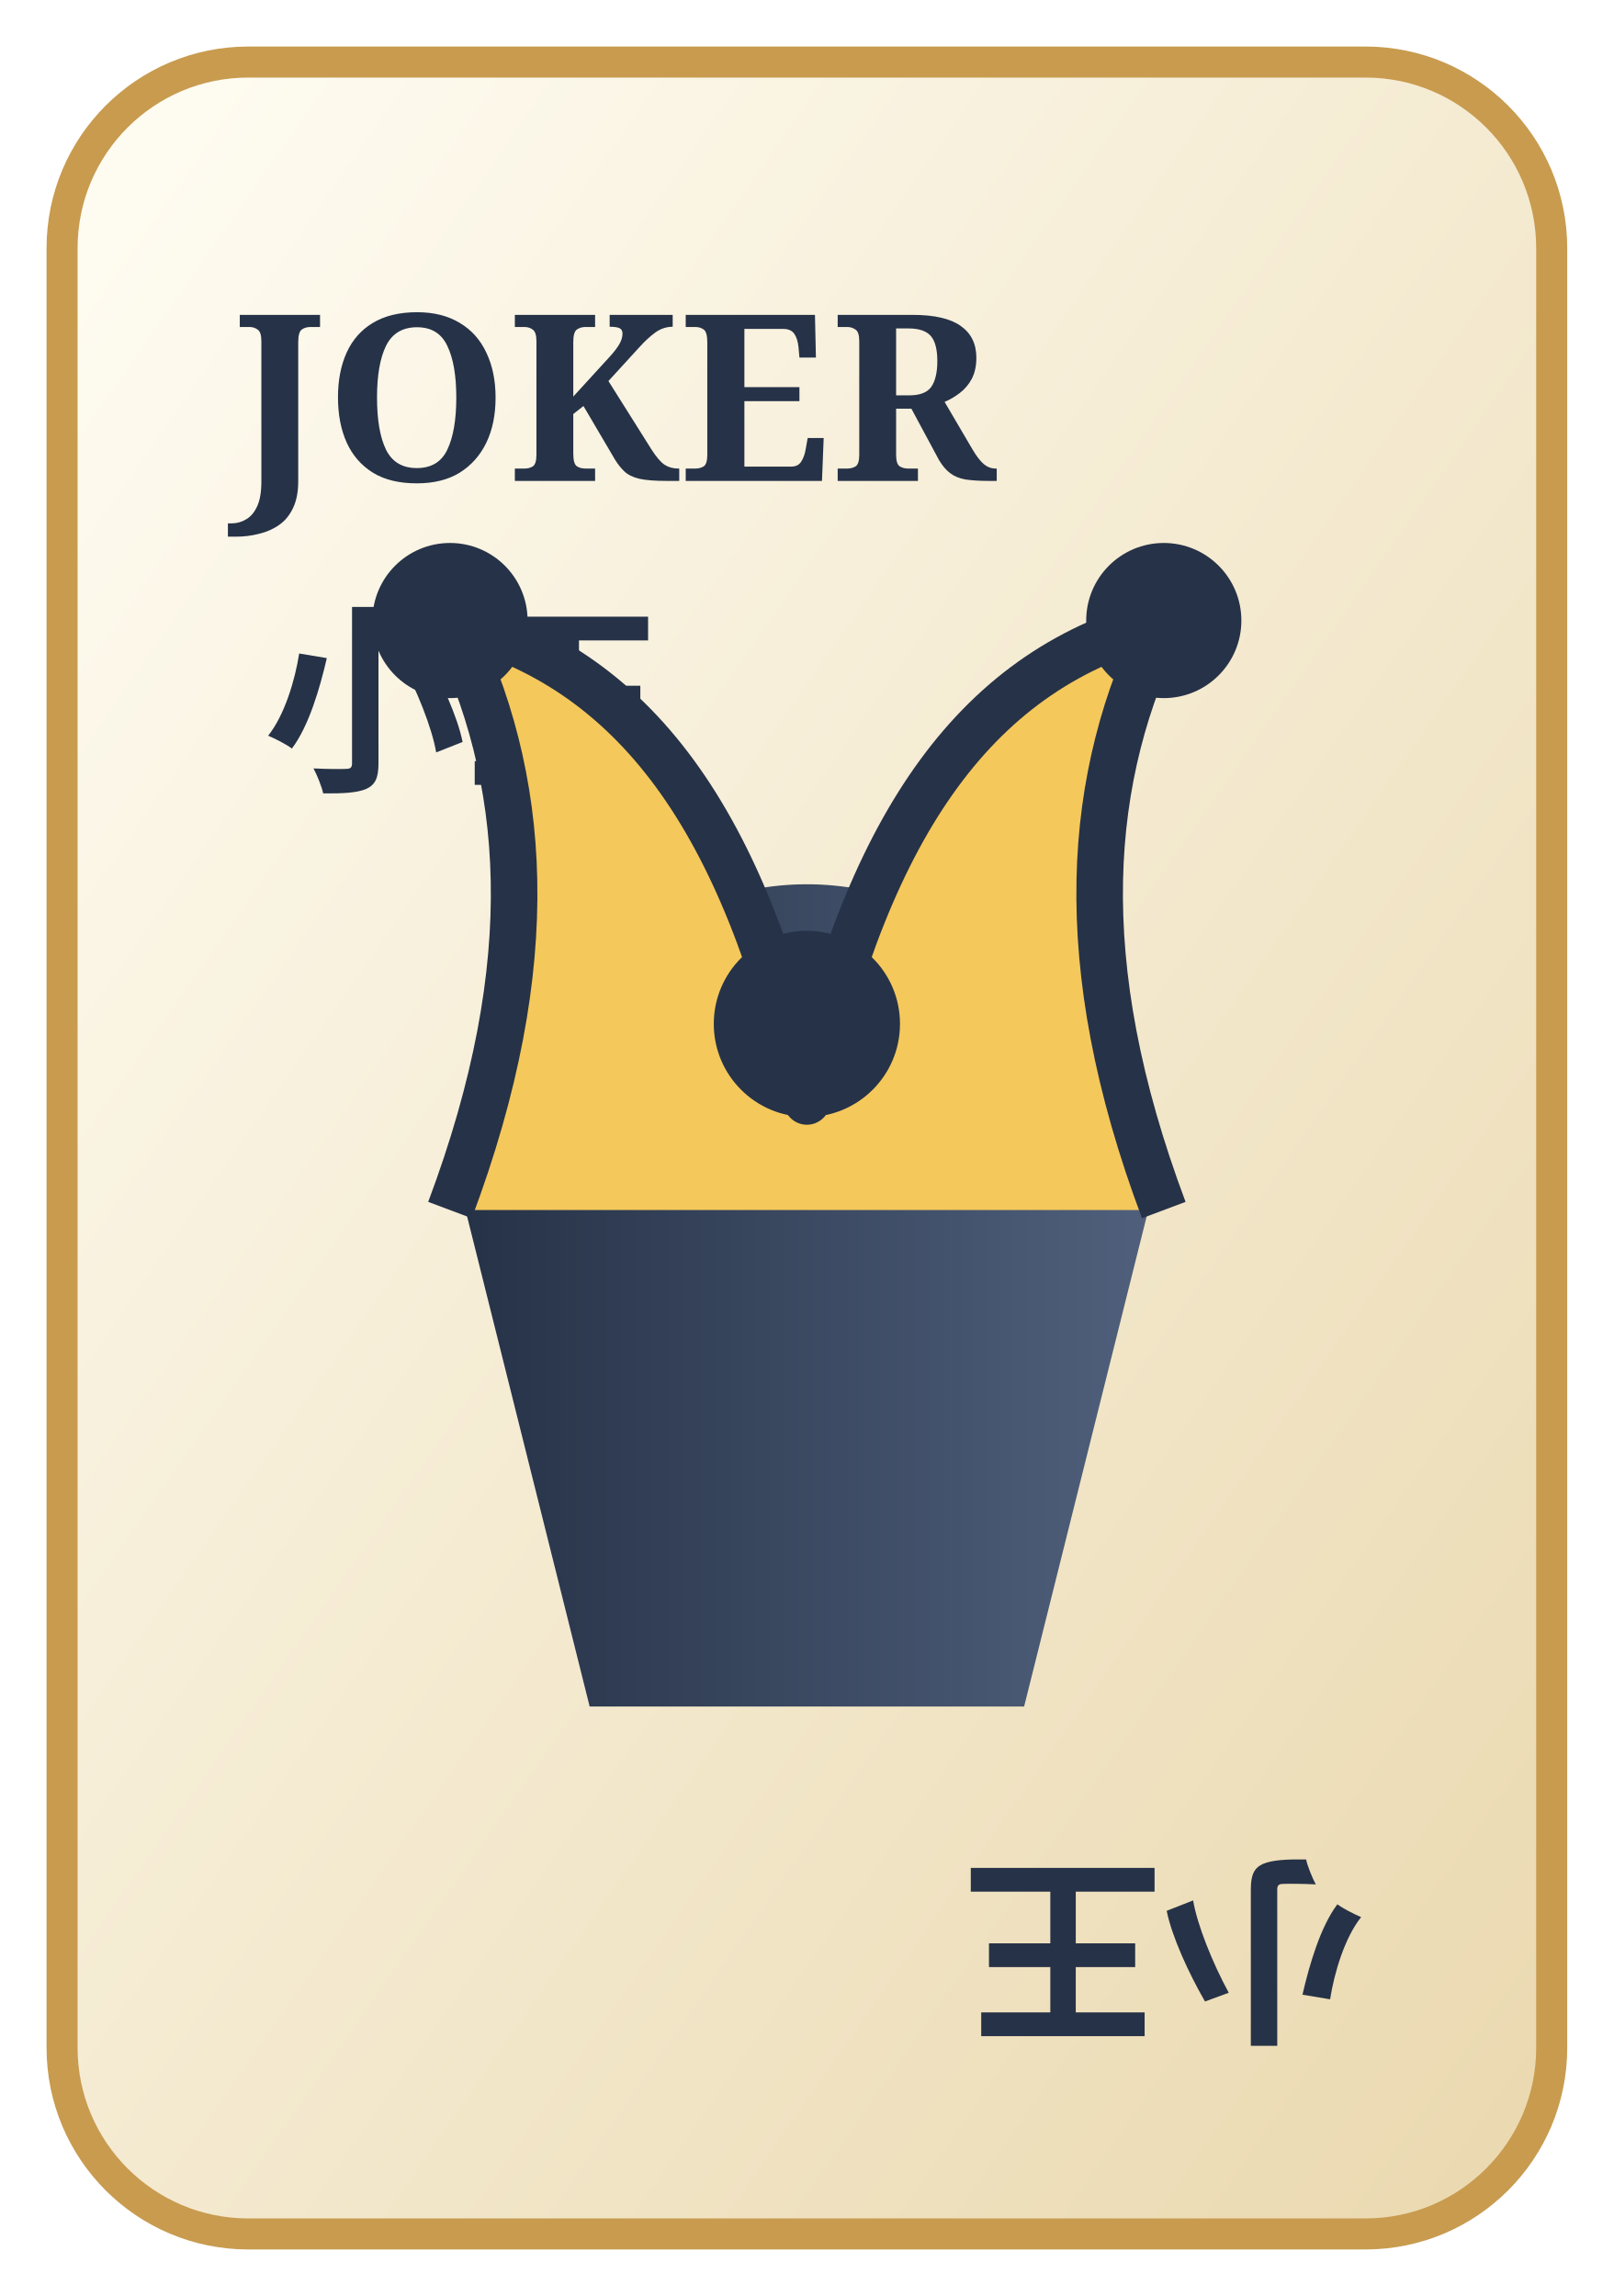
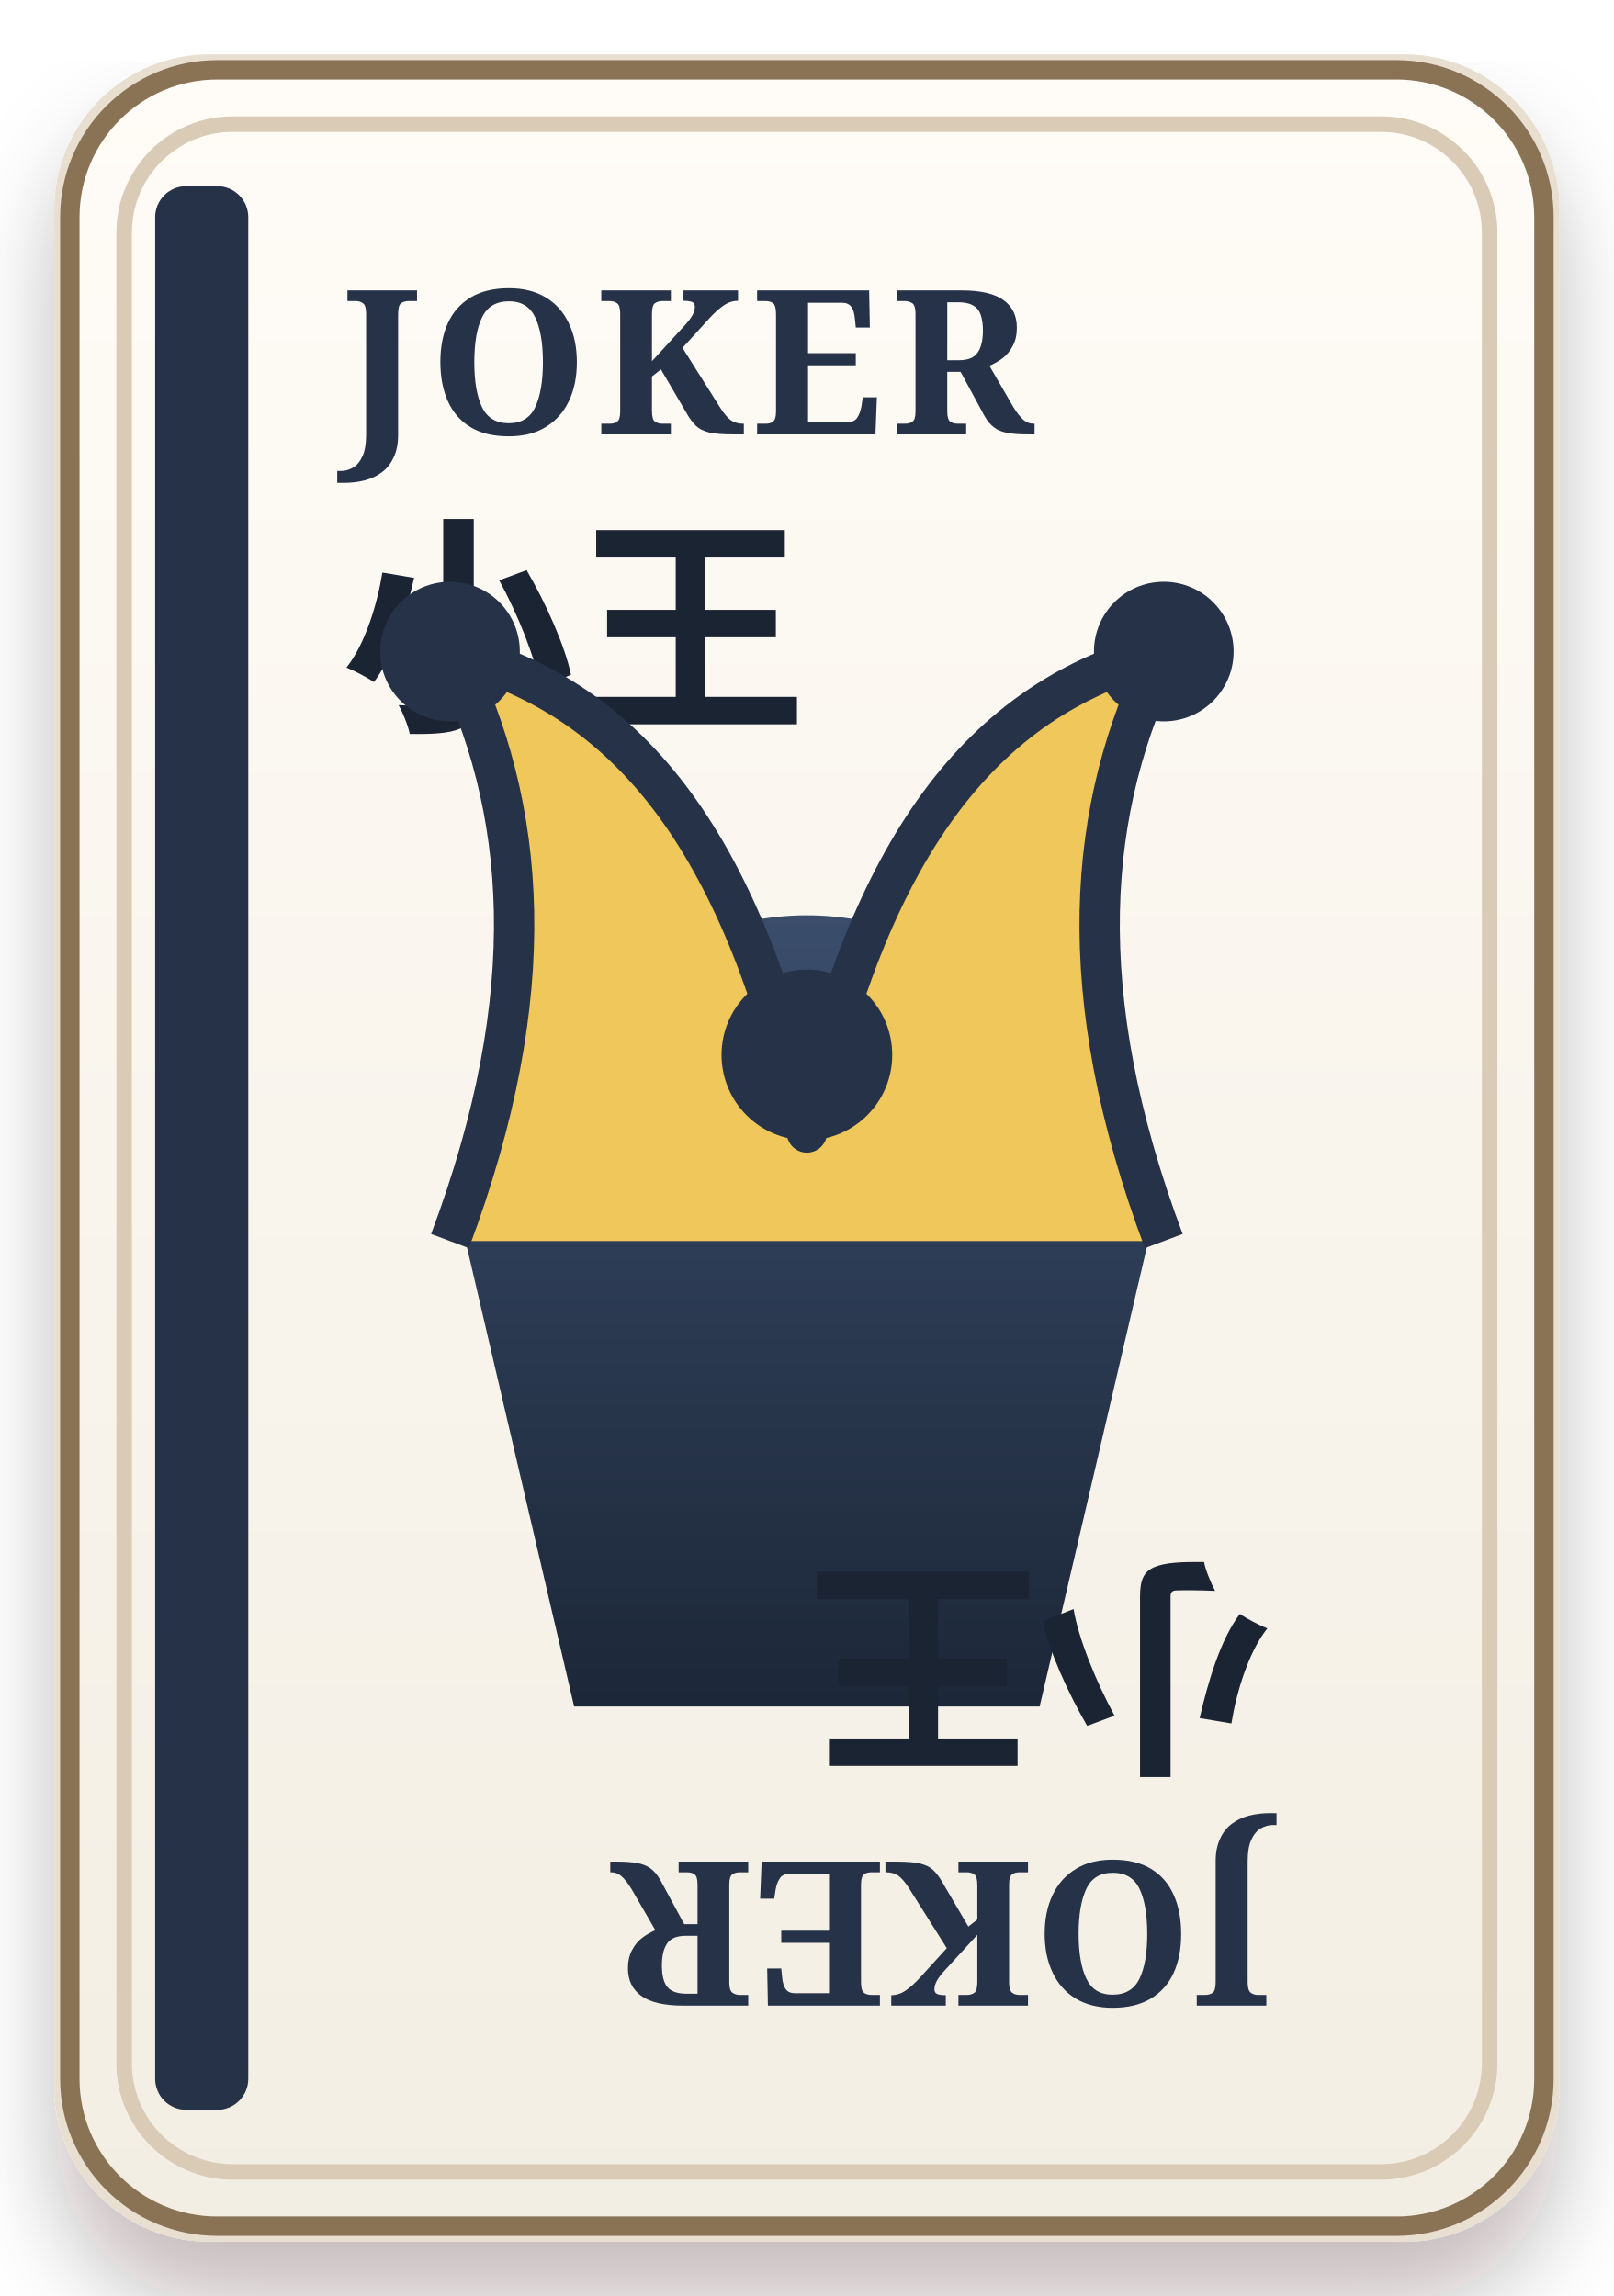
- <svg xmlns="http://www.w3.org/2000/svg" width="104" height="148" viewBox="0 0 104 148" role="img" aria-label="Small Joker card">
+ <svg xmlns="http://www.w3.org/2000/svg" width="104" height="148" viewBox="0 0 104 148" role="img" aria-label="Small Joker card v2">
  <defs>
-     <linearGradient id="paper" x1="0" x2="1" y1="0" y2="1">
-       <stop offset="0" stop-color="#fffdf4" />
-       <stop offset="1" stop-color="#ead8ae" />
+     <linearGradient id="paperSJ" x1="0" y1="0" x2="0" y2="1">
+       <stop offset="0" stop-color="#fffcf7" />
+       <stop offset="1" stop-color="#f3eee3" />
    </linearGradient>
-     <linearGradient id="jester" x1="0" x2="1">
-       <stop offset="0" stop-color="#263247" />
-       <stop offset="1" stop-color="#50607c" />
+     <linearGradient id="capeSJ" x1="0" y1="0" x2="0" y2="1">
+       <stop offset="0" stop-color="#3a4d6b" />
+       <stop offset="1" stop-color="#1c2738" />
    </linearGradient>
+     <filter id="sjShadow" x="-20%" y="-15%" width="140%" height="140%">
+       <feDropShadow dx="0" dy="4" stdDeviation="3" flood-color="#1a1008" flood-opacity=".26" />
+     </filter>
  </defs>
-   <rect x="4" y="4" width="96" height="140" rx="12" fill="url(#paper)" stroke="#c89b4f" stroke-width="2" />
-   <text x="15" y="31" font-family="Georgia,serif" font-size="15" font-weight="900" fill="#263247">JOKER</text>
-   <text x="17" y="50" font-family="sans-serif" font-size="13" font-weight="900" fill="#263247">小王</text>
-   <path d="M30 78c7-28 37-28 44 0l-8 32H38z" fill="url(#jester)" />
-   <path d="M29 78c6-16 5-28 0-38 12 3 19 13 23 31 4-18 11-28 23-31-5 10-6 22 0 38" fill="#f4c85b" stroke="#263247" stroke-width="3" stroke-linejoin="round" />
-   <circle cx="29" cy="40" r="5" fill="#263247" />
-   <circle cx="75" cy="40" r="5" fill="#263247" />
-   <circle cx="52" cy="66" r="6" fill="#263247" />
-   <text x="88" y="121" font-family="sans-serif" font-size="13" font-weight="900" fill="#263247" transform="rotate(180 88 121)">小王</text>
+   <rect x="3.5" y="3.5" width="97" height="141" rx="10" fill="#e8dfd0" filter="url(#sjShadow)" />
+   <rect x="4.5" y="4.5" width="95" height="139" rx="9.5" fill="url(#paperSJ)" stroke="#8a7355" stroke-width="1.25" />
+   <rect x="8" y="8" width="88" height="132" rx="7" fill="none" stroke="#d9cbb5" stroke-width="1" />
+   <rect x="10" y="12" width="6" height="124" rx="2" fill="#263247" />
+   <text x="22" y="28" font-family="Georgia, serif" font-size="13" font-weight="900" fill="#263247" letter-spacing="0.5">JOKER</text>
+   <text x="22" y="46" font-family="system-ui, sans-serif" font-size="15" font-weight="900" fill="#1a2433">小王</text>
+   <path d="M30 80c7-28 37-28 44 0l-7 30H37z" fill="url(#capeSJ)" />
+   <path d="M29 80c6-16 5-28 0-38 12 3 19 13 23 31 4-18 11-28 23-31-5 10-6 22 0 38" fill="#efc75a" stroke="#263247" stroke-width="2.6" stroke-linejoin="round" />
+   <circle cx="29" cy="42" r="4.5" fill="#263247" />
+   <circle cx="75" cy="42" r="4.5" fill="#263247" />
+   <circle cx="52" cy="68" r="5.5" fill="#263247" />
+   <g transform="rotate(180 52 74)">
+     <text x="22" y="28" font-family="Georgia, serif" font-size="13" font-weight="900" fill="#263247">JOKER</text>
+     <text x="22" y="46" font-family="system-ui, sans-serif" font-size="15" font-weight="900" fill="#1a2433">小王</text>
+   </g>
</svg>
